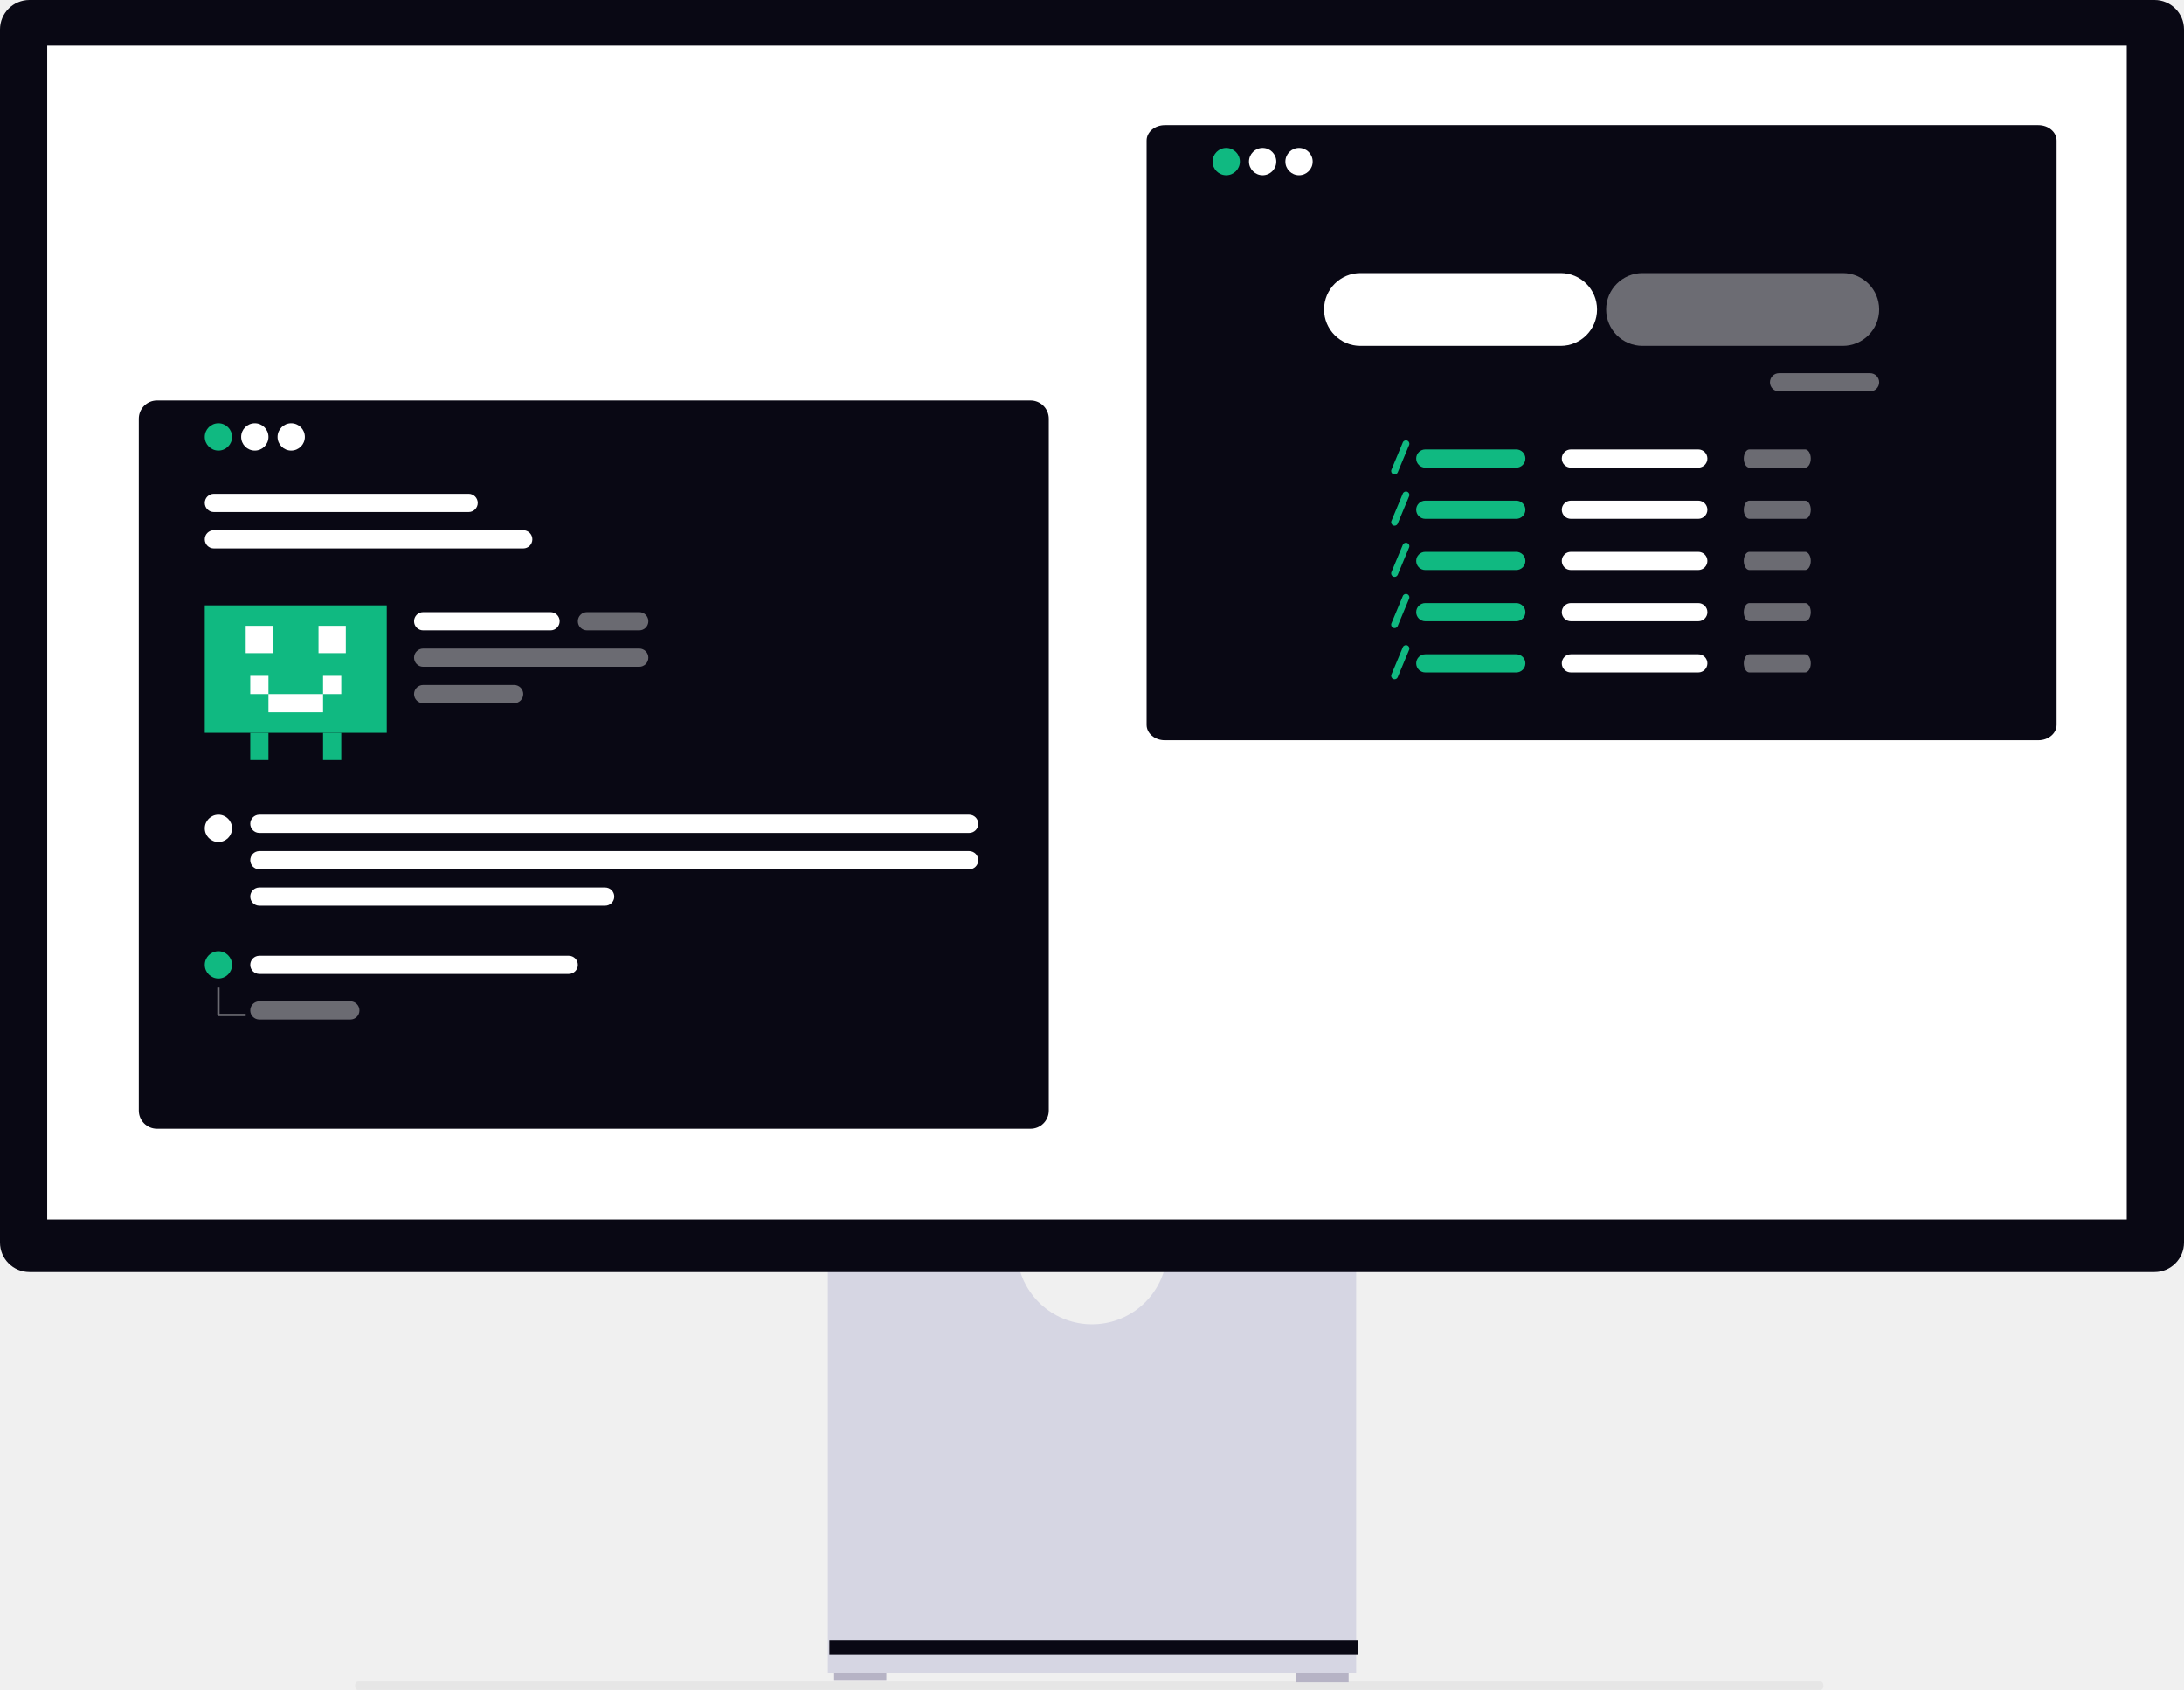
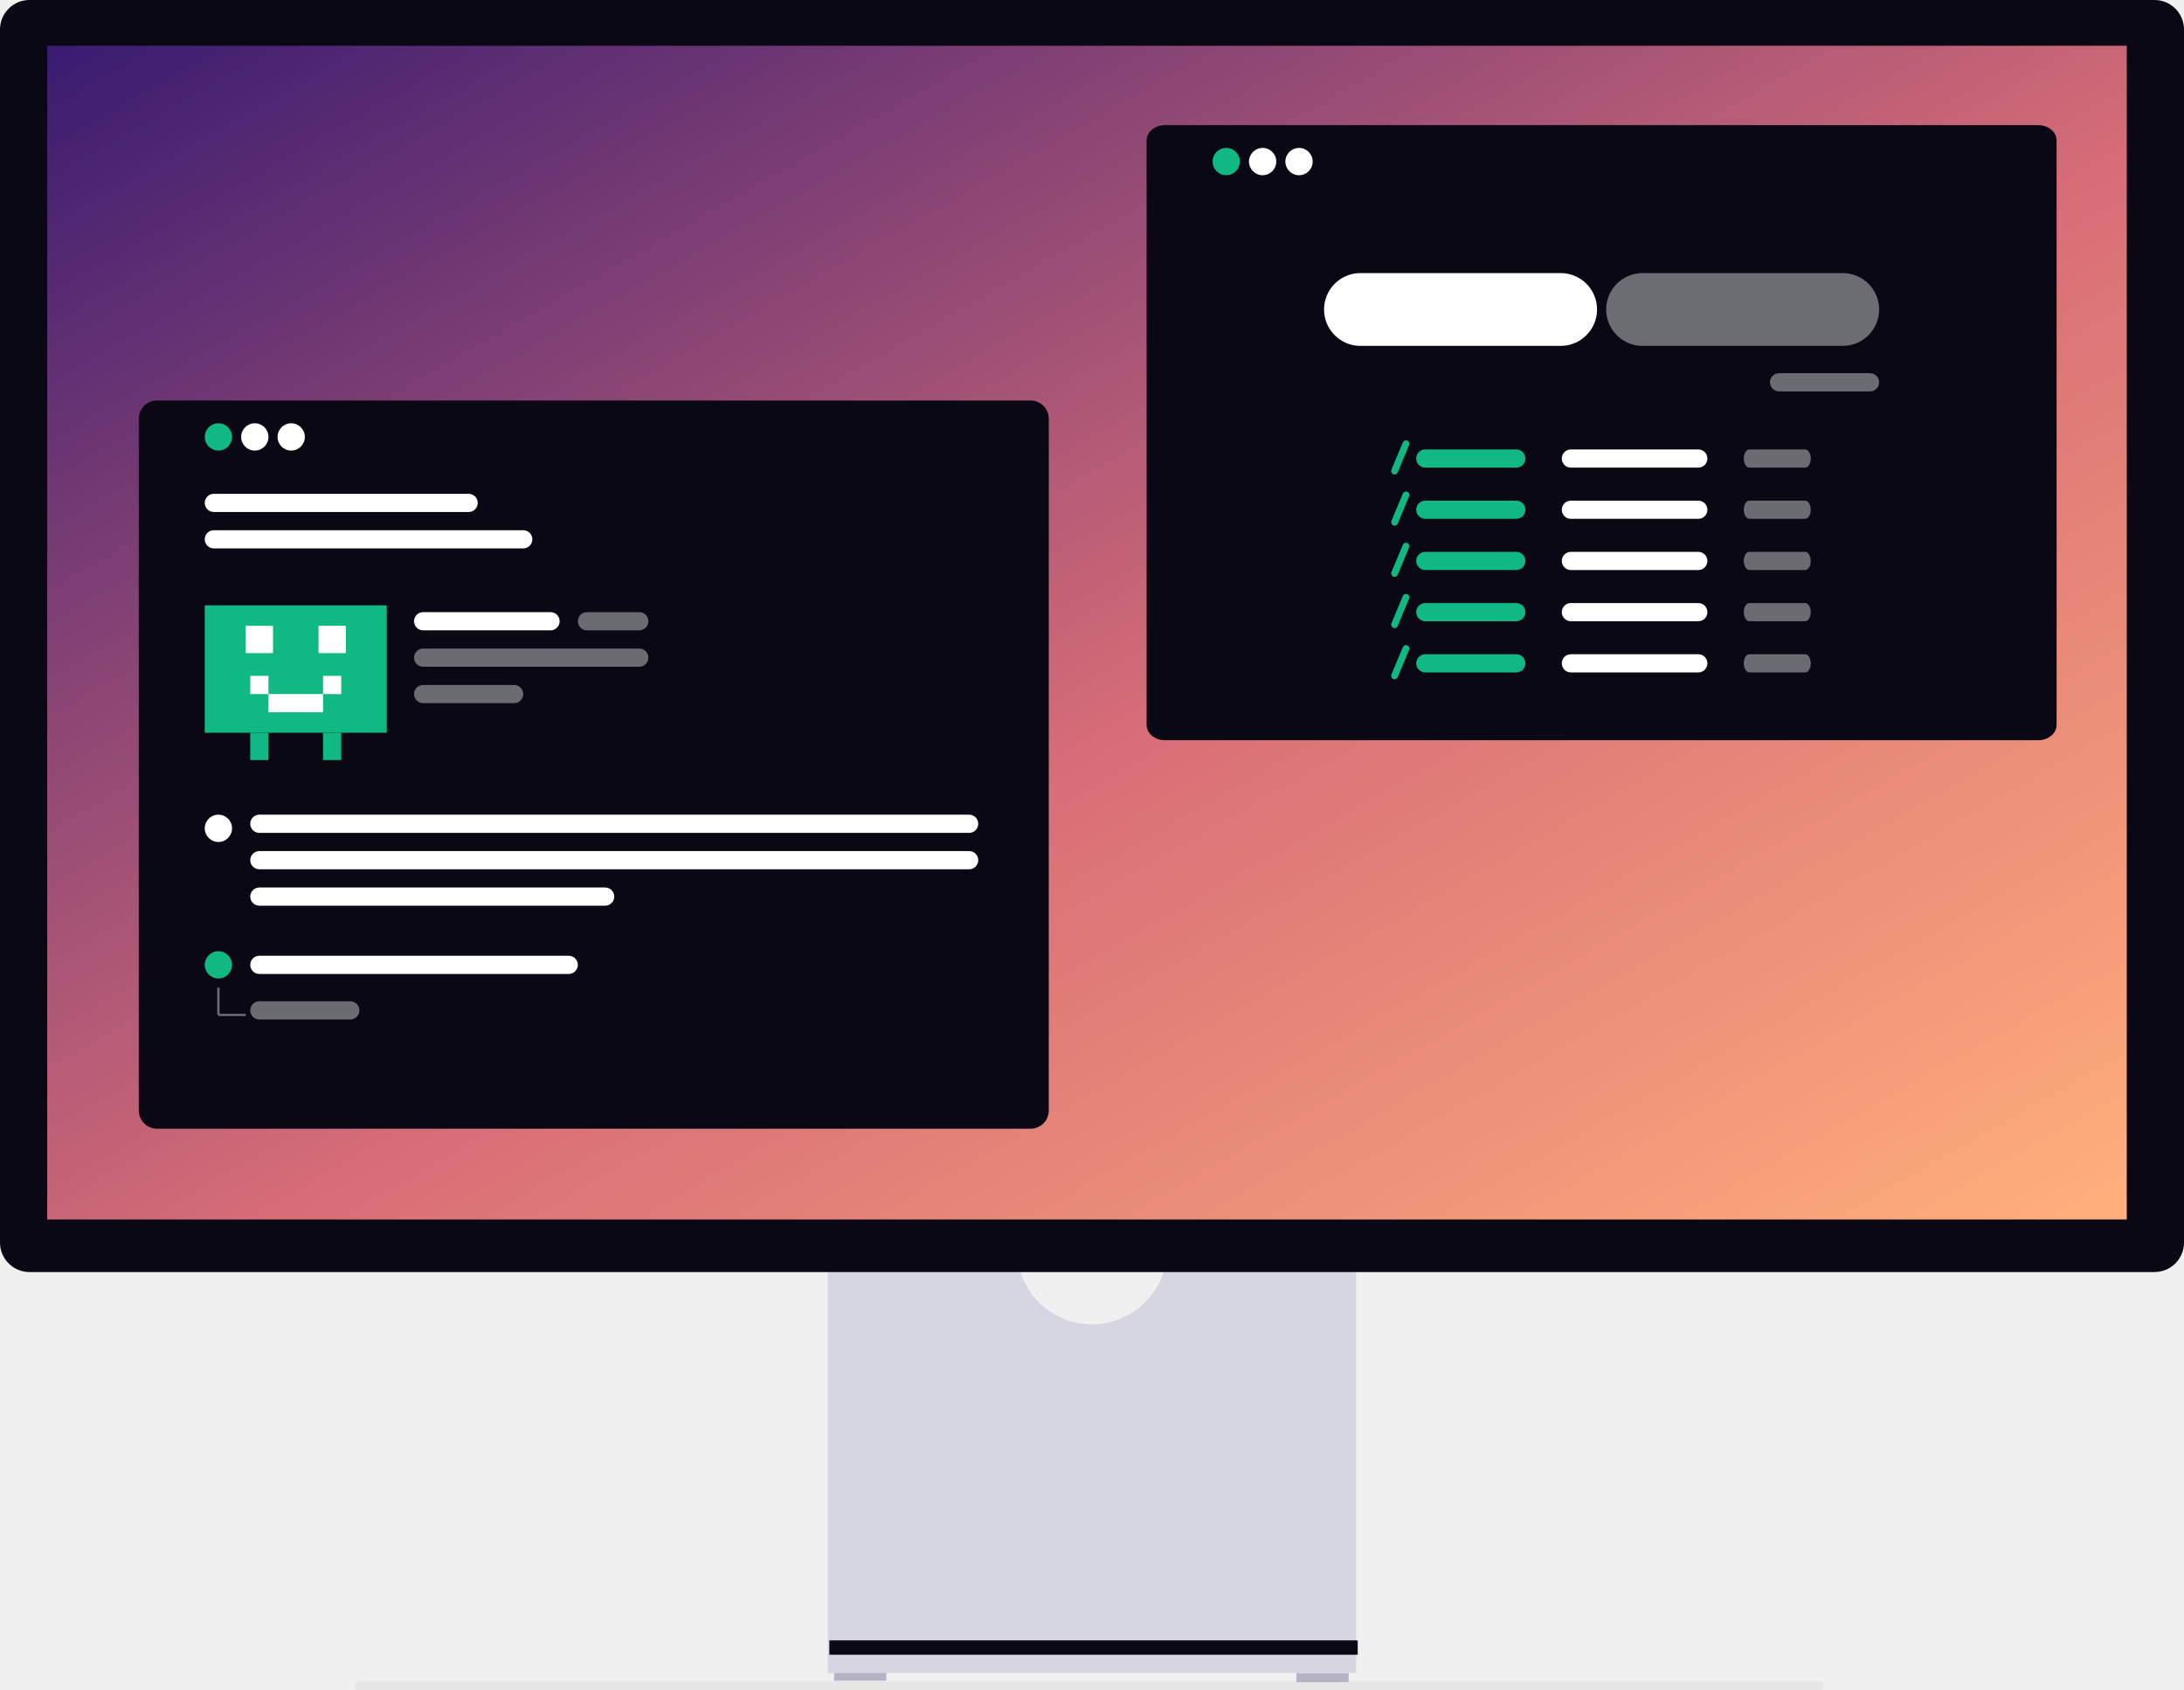
<svg xmlns="http://www.w3.org/2000/svg" width="960" height="742.636" viewBox="0 0 960 742.636" role="img" artist="Katerina Limpitsouni" source="https://undraw.co/">
+   <defs>
+     <linearGradient id="macosWallpaper" x1="0" y1="0" x2="1" y2="1">
+       <stop offset="0%" stop-color="#3a1c71" />
+       <stop offset="55%" stop-color="#d76d77" />
+       <stop offset="100%" stop-color="#ffaf7b" />
+     </linearGradient>
+   </defs>
  <g transform="translate(-487 -174)">
    <path d="M15.18,489.08c0,1.048.575,1.89,1.289,1.89h642.9c.72,0,1.289-.84,1.289-1.89s-.569-1.89-1.289-1.89H16.469C15.755,487.191,15.18,488.032,15.18,489.08Z" transform="translate(627.878 425.666)" fill="#e6e6e6" />
    <rect width="22.954" height="4.05" transform="translate(853.639 908.516)" fill="#b6b3c5" />
    <rect width="22.954" height="4.05" transform="translate(1056.844 909.192)" fill="#b6b3c5" />
    <path d="M377.9,370.945a33.074,33.074,0,0,1-65.264,0H229.146V551.874H461.387V370.945Z" transform="translate(621.734 357.314)" fill="#d6d6e3" />
    <rect width="232.236" height="6.298" transform="translate(851.558 894.854)" fill="#090814" />
    <path d="M947.053,580.9H12.947A12.96,12.96,0,0,1,0,567.952V34.858A12.96,12.96,0,0,1,12.947,21.91H947.053A12.96,12.96,0,0,1,960,34.858V567.952A12.96,12.96,0,0,1,947.053,580.9Z" transform="translate(487 152.09)" fill="#090814" />
-     <rect width="914.094" height="515.782" transform="translate(507.75 194.109)" fill="#fff" />
+     <rect width="914.094" height="515.782" transform="translate(507.75 194.109)" fill="url(#macosWallpaper)" />
    <g transform="translate(6 10)">
      <path d="M8,0H392a8,8,0,0,1,8,8V312a8,8,0,0,1-8,8H8a8,8,0,0,1-8-8V8A8,8,0,0,1,8,0Z" transform="translate(542 340)" fill="#090814" />
      <path d="M6,0A6,6,0,1,1,0,6,6,6,0,0,1,6,0Z" transform="translate(571 350)" fill="#10b981" />
      <path d="M6,0A6,6,0,1,1,0,6,6,6,0,0,1,6,0Z" transform="translate(587 350)" fill="#fff" />
      <path d="M6,0A6,6,0,1,1,0,6,6,6,0,0,1,6,0Z" transform="translate(603 350)" fill="#fff" />
      <path d="M4,0H116a4,4,0,0,1,0,8H4A4,4,0,0,1,4,0Z" transform="translate(571 381)" fill="#fff" />
      <path d="M4,0H140a4,4,0,0,1,0,8H4A4,4,0,0,1,4,0Z" transform="translate(571 397)" fill="#fff" />
      <g transform="translate(5 5)">
        <rect width="80" height="56" transform="translate(566 425)" fill="#10b981" />
        <rect width="8" height="12" transform="translate(586 481)" fill="#10b981" />
        <rect width="8" height="12" transform="translate(618 481)" fill="#10b981" />
        <rect width="12" height="12" transform="translate(584 434)" fill="#fff" />
        <rect width="12" height="12" transform="translate(616 434)" fill="#fff" />
        <path d="M-9366,9348v-8h8v8Zm-8,0v-8h8v8Zm-8,0v-8h8v8Zm24-8v-8h8v8Zm-32,0v-8h8v8Z" transform="translate(9976 -8876)" fill="#fff" />
      </g>
      <path d="M4,0H60a4,4,0,0,1,0,8H4A4,4,0,0,1,4,0Z" transform="translate(663 433)" fill="#fff" />
      <path d="M4,0H27a4,4,0,0,1,0,8H4A4,4,0,0,1,4,0Z" transform="translate(735 433)" fill="#fff" opacity="0.397" />
      <path d="M4,0H99a4,4,0,0,1,0,8H4A4,4,0,0,1,4,0Z" transform="translate(663 449)" fill="#fff" opacity="0.399" />
      <path d="M4,0H44a4,4,0,0,1,0,8H4A4,4,0,0,1,4,0Z" transform="translate(663 465)" fill="#fff" opacity="0.399" />
      <path d="M6,0A6,6,0,1,1,0,6,6,6,0,0,1,6,0Z" transform="translate(571 582)" fill="#10b981" />
      <path d="M4,0H140a4,4,0,0,1,0,8H4A4,4,0,0,1,4,0Z" transform="translate(591 584)" fill="#fff" />
      <path d="M-9378,9344.5h-12v-.5h-.5v-12h1v11.5h11.5Z" transform="translate(9967 -8734)" fill="#fff" opacity="0.399" />
      <path d="M4,0H44a4,4,0,0,1,0,8H4A4,4,0,0,1,4,0Z" transform="translate(591 604)" fill="#fff" opacity="0.399" />
      <path d="M6,0A6,6,0,1,1,0,6,6,6,0,0,1,6,0Z" transform="translate(571 522)" fill="#fff" />
      <path d="M4,0H316a4,4,0,0,1,0,8H4A4,4,0,0,1,4,0Z" transform="translate(591 522)" fill="#fff" />
      <path d="M4,0H316a4,4,0,0,1,0,8H4A4,4,0,0,1,4,0Z" transform="translate(591 538)" fill="#fff" />
      <path d="M4,0H156a4,4,0,0,1,0,8H4A4,4,0,0,1,4,0Z" transform="translate(591 554)" fill="#fff" />
    </g>
    <path d="M8,0H392c4.418,0,8,3.025,8,6.757V263.519c0,3.732-3.582,6.757-8,6.757H8c-4.418,0-8-3.025-8-6.757V6.757C0,3.025,3.582,0,8,0Z" transform="translate(991 229)" fill="#090814" />
    <path d="M6,0A6,6,0,1,1,0,6,6,6,0,0,1,6,0Z" transform="translate(1020 239)" fill="#10b981" />
    <path d="M6,0A6,6,0,1,1,0,6,6,6,0,0,1,6,0Z" transform="translate(1036 239)" fill="#fff" />
    <path d="M6,0A6,6,0,1,1,0,6,6,6,0,0,1,6,0Z" transform="translate(1052 239)" fill="#fff" />
    <path d="M16,0h88a16,16,0,0,1,0,32H16A16,16,0,0,1,16,0Z" transform="translate(1069 294)" fill="#fff" />
    <path d="M16,0h88a16,16,0,0,1,0,32H16A16,16,0,0,1,16,0Z" transform="translate(1193 294)" fill="#fff" opacity="0.406" />
    <path d="M4,0H44a4,4,0,0,1,0,8H4A4,4,0,0,1,4,0Z" transform="translate(1265 338)" fill="#fff" opacity="0.399" />
    <g transform="translate(16.207 -20)">
      <path d="M0,13.5a1.5,1.5,0,0,1-.576-.116,1.5,1.5,0,0,1-.808-1.962l5-12a1.5,1.5,0,0,1,1.962-.808A1.5,1.5,0,0,1,6.385.577l-5,12A1.5,1.5,0,0,1,0,13.5Z" transform="translate(1083.794 389)" fill="#10b981" />
      <path d="M4,0H44a4,4,0,0,1,0,8H4A4,4,0,0,1,4,0Z" transform="translate(1093.294 391.5)" fill="#10b981" />
      <path d="M4,0H60a4,4,0,0,1,0,8H4A4,4,0,0,1,4,0Z" transform="translate(1157.294 391.5)" fill="#fff" />
      <path d="M2.453,0H26.985c1.355,0,2.453,1.791,2.453,4s-1.1,4-2.453,4H2.453C1.1,8,0,6.209,0,4S1.1,0,2.453,0Z" transform="translate(1237.294 391.5)" fill="#fff" opacity="0.399" />
      <path d="M0,13.5a1.5,1.5,0,0,1-.576-.116,1.5,1.5,0,0,1-.808-1.962l5-12a1.5,1.5,0,0,1,1.962-.808A1.5,1.5,0,0,1,6.385.577l-5,12A1.5,1.5,0,0,1,0,13.5Z" transform="translate(1083.794 411.5)" fill="#10b981" />
      <path d="M4,0H44a4,4,0,0,1,0,8H4A4,4,0,0,1,4,0Z" transform="translate(1093.294 414)" fill="#10b981" />
      <path d="M4,0H60a4,4,0,0,1,0,8H4A4,4,0,0,1,4,0Z" transform="translate(1157.294 414)" fill="#fff" />
      <path d="M2.453,0H26.985c1.355,0,2.453,1.791,2.453,4s-1.1,4-2.453,4H2.453C1.1,8,0,6.209,0,4S1.1,0,2.453,0Z" transform="translate(1237.294 414)" fill="#fff" opacity="0.399" />
      <path d="M0,13.5a1.5,1.5,0,0,1-.576-.116,1.5,1.5,0,0,1-.808-1.962l5-12a1.5,1.5,0,0,1,1.962-.808A1.5,1.5,0,0,1,6.385.577l-5,12A1.5,1.5,0,0,1,0,13.5Z" transform="translate(1083.794 434)" fill="#10b981" />
      <path d="M4,0H44a4,4,0,0,1,0,8H4A4,4,0,0,1,4,0Z" transform="translate(1093.294 436.5)" fill="#10b981" />
      <path d="M4,0H60a4,4,0,0,1,0,8H4A4,4,0,0,1,4,0Z" transform="translate(1157.294 436.5)" fill="#fff" />
      <path d="M2.453,0H26.985c1.355,0,2.453,1.791,2.453,4s-1.1,4-2.453,4H2.453C1.1,8,0,6.209,0,4S1.1,0,2.453,0Z" transform="translate(1237.294 436.5)" fill="#fff" opacity="0.399" />
      <path d="M0,13.5a1.5,1.5,0,0,1-.576-.116,1.5,1.5,0,0,1-.808-1.962l5-12a1.5,1.5,0,0,1,1.962-.808A1.5,1.5,0,0,1,6.385.577l-5,12A1.5,1.5,0,0,1,0,13.5Z" transform="translate(1083.794 456.5)" fill="#10b981" />
      <path d="M4,0H44a4,4,0,0,1,0,8H4A4,4,0,0,1,4,0Z" transform="translate(1093.294 459)" fill="#10b981" />
      <path d="M4,0H60a4,4,0,0,1,0,8H4A4,4,0,0,1,4,0Z" transform="translate(1157.294 459)" fill="#fff" />
      <path d="M2.453,0H26.985c1.355,0,2.453,1.791,2.453,4s-1.1,4-2.453,4H2.453C1.1,8,0,6.209,0,4S1.1,0,2.453,0Z" transform="translate(1237.294 459)" fill="#fff" opacity="0.399" />
      <path d="M0,13.5a1.5,1.5,0,0,1-.576-.116,1.5,1.5,0,0,1-.808-1.962l5-12a1.5,1.5,0,0,1,1.962-.808A1.5,1.5,0,0,1,6.385.577l-5,12A1.5,1.5,0,0,1,0,13.5Z" transform="translate(1083.794 479)" fill="#10b981" />
      <path d="M4,0H44a4,4,0,0,1,0,8H4A4,4,0,0,1,4,0Z" transform="translate(1093.294 481.5)" fill="#10b981" />
      <path d="M4,0H60a4,4,0,0,1,0,8H4A4,4,0,0,1,4,0Z" transform="translate(1157.294 481.5)" fill="#fff" />
      <path d="M2.453,0H26.985c1.355,0,2.453,1.791,2.453,4s-1.1,4-2.453,4H2.453C1.1,8,0,6.209,0,4S1.1,0,2.453,0Z" transform="translate(1237.294 481.5)" fill="#fff" opacity="0.399" />
    </g>
  </g>
</svg>
